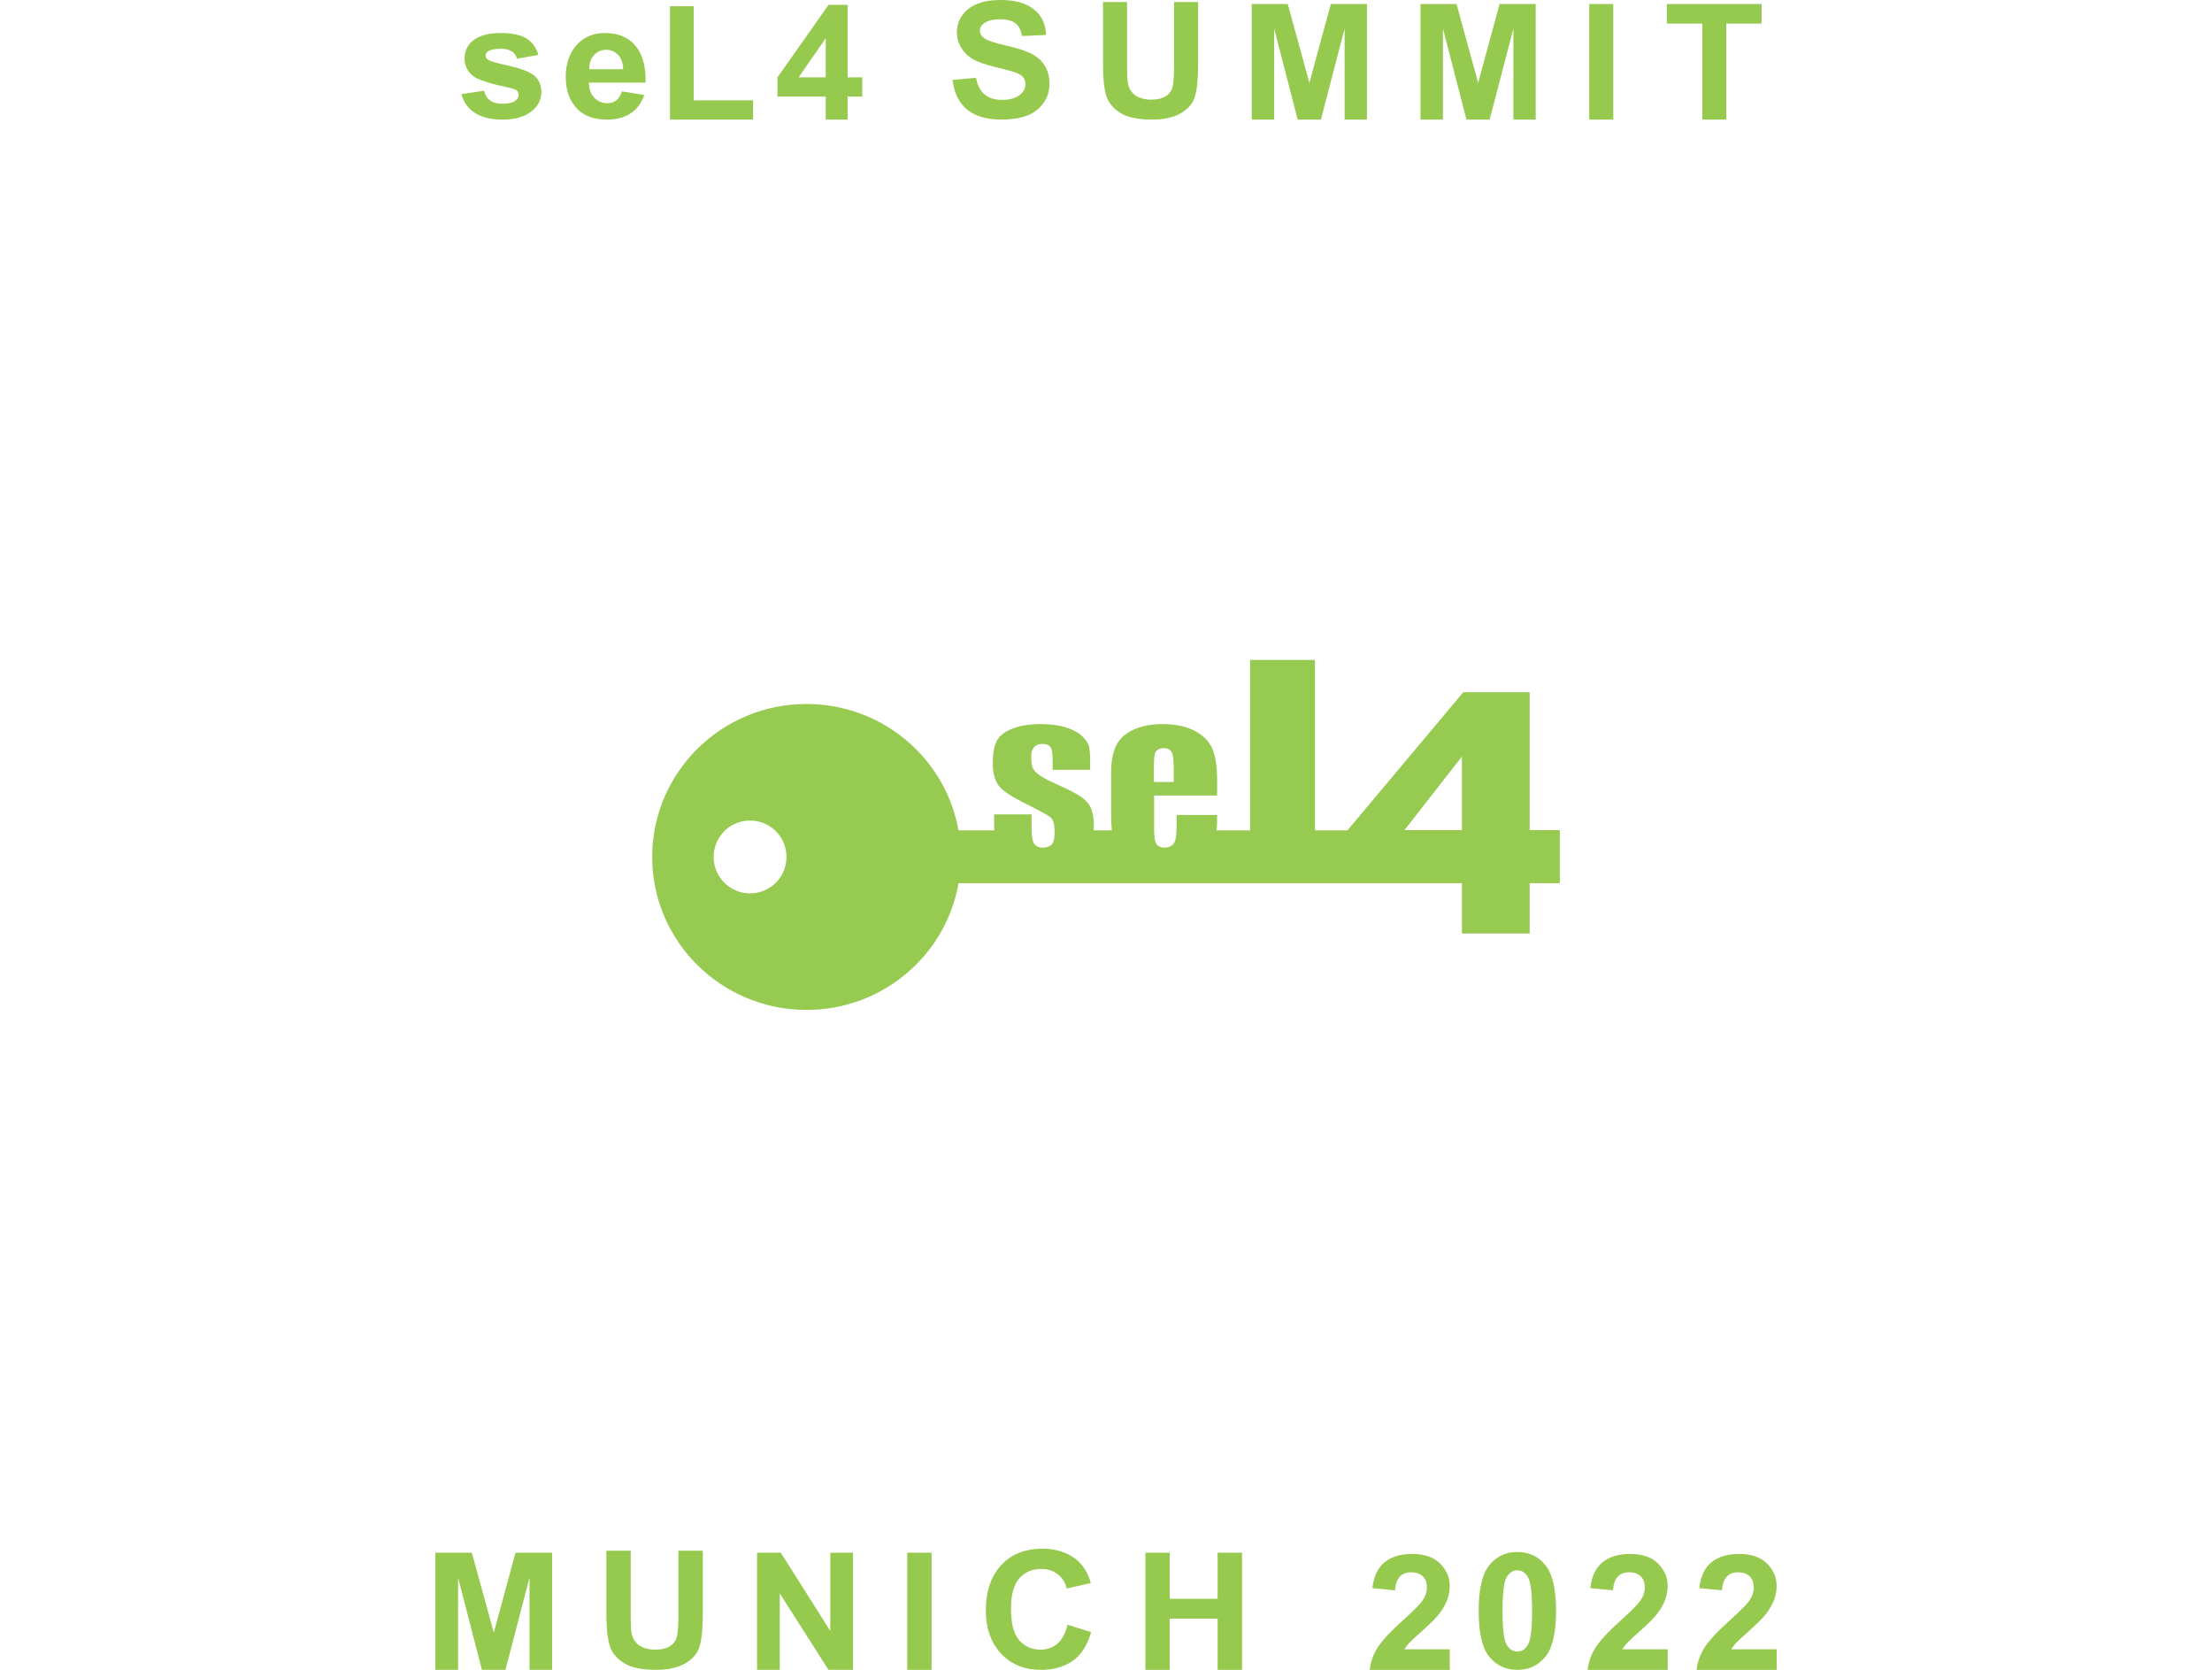
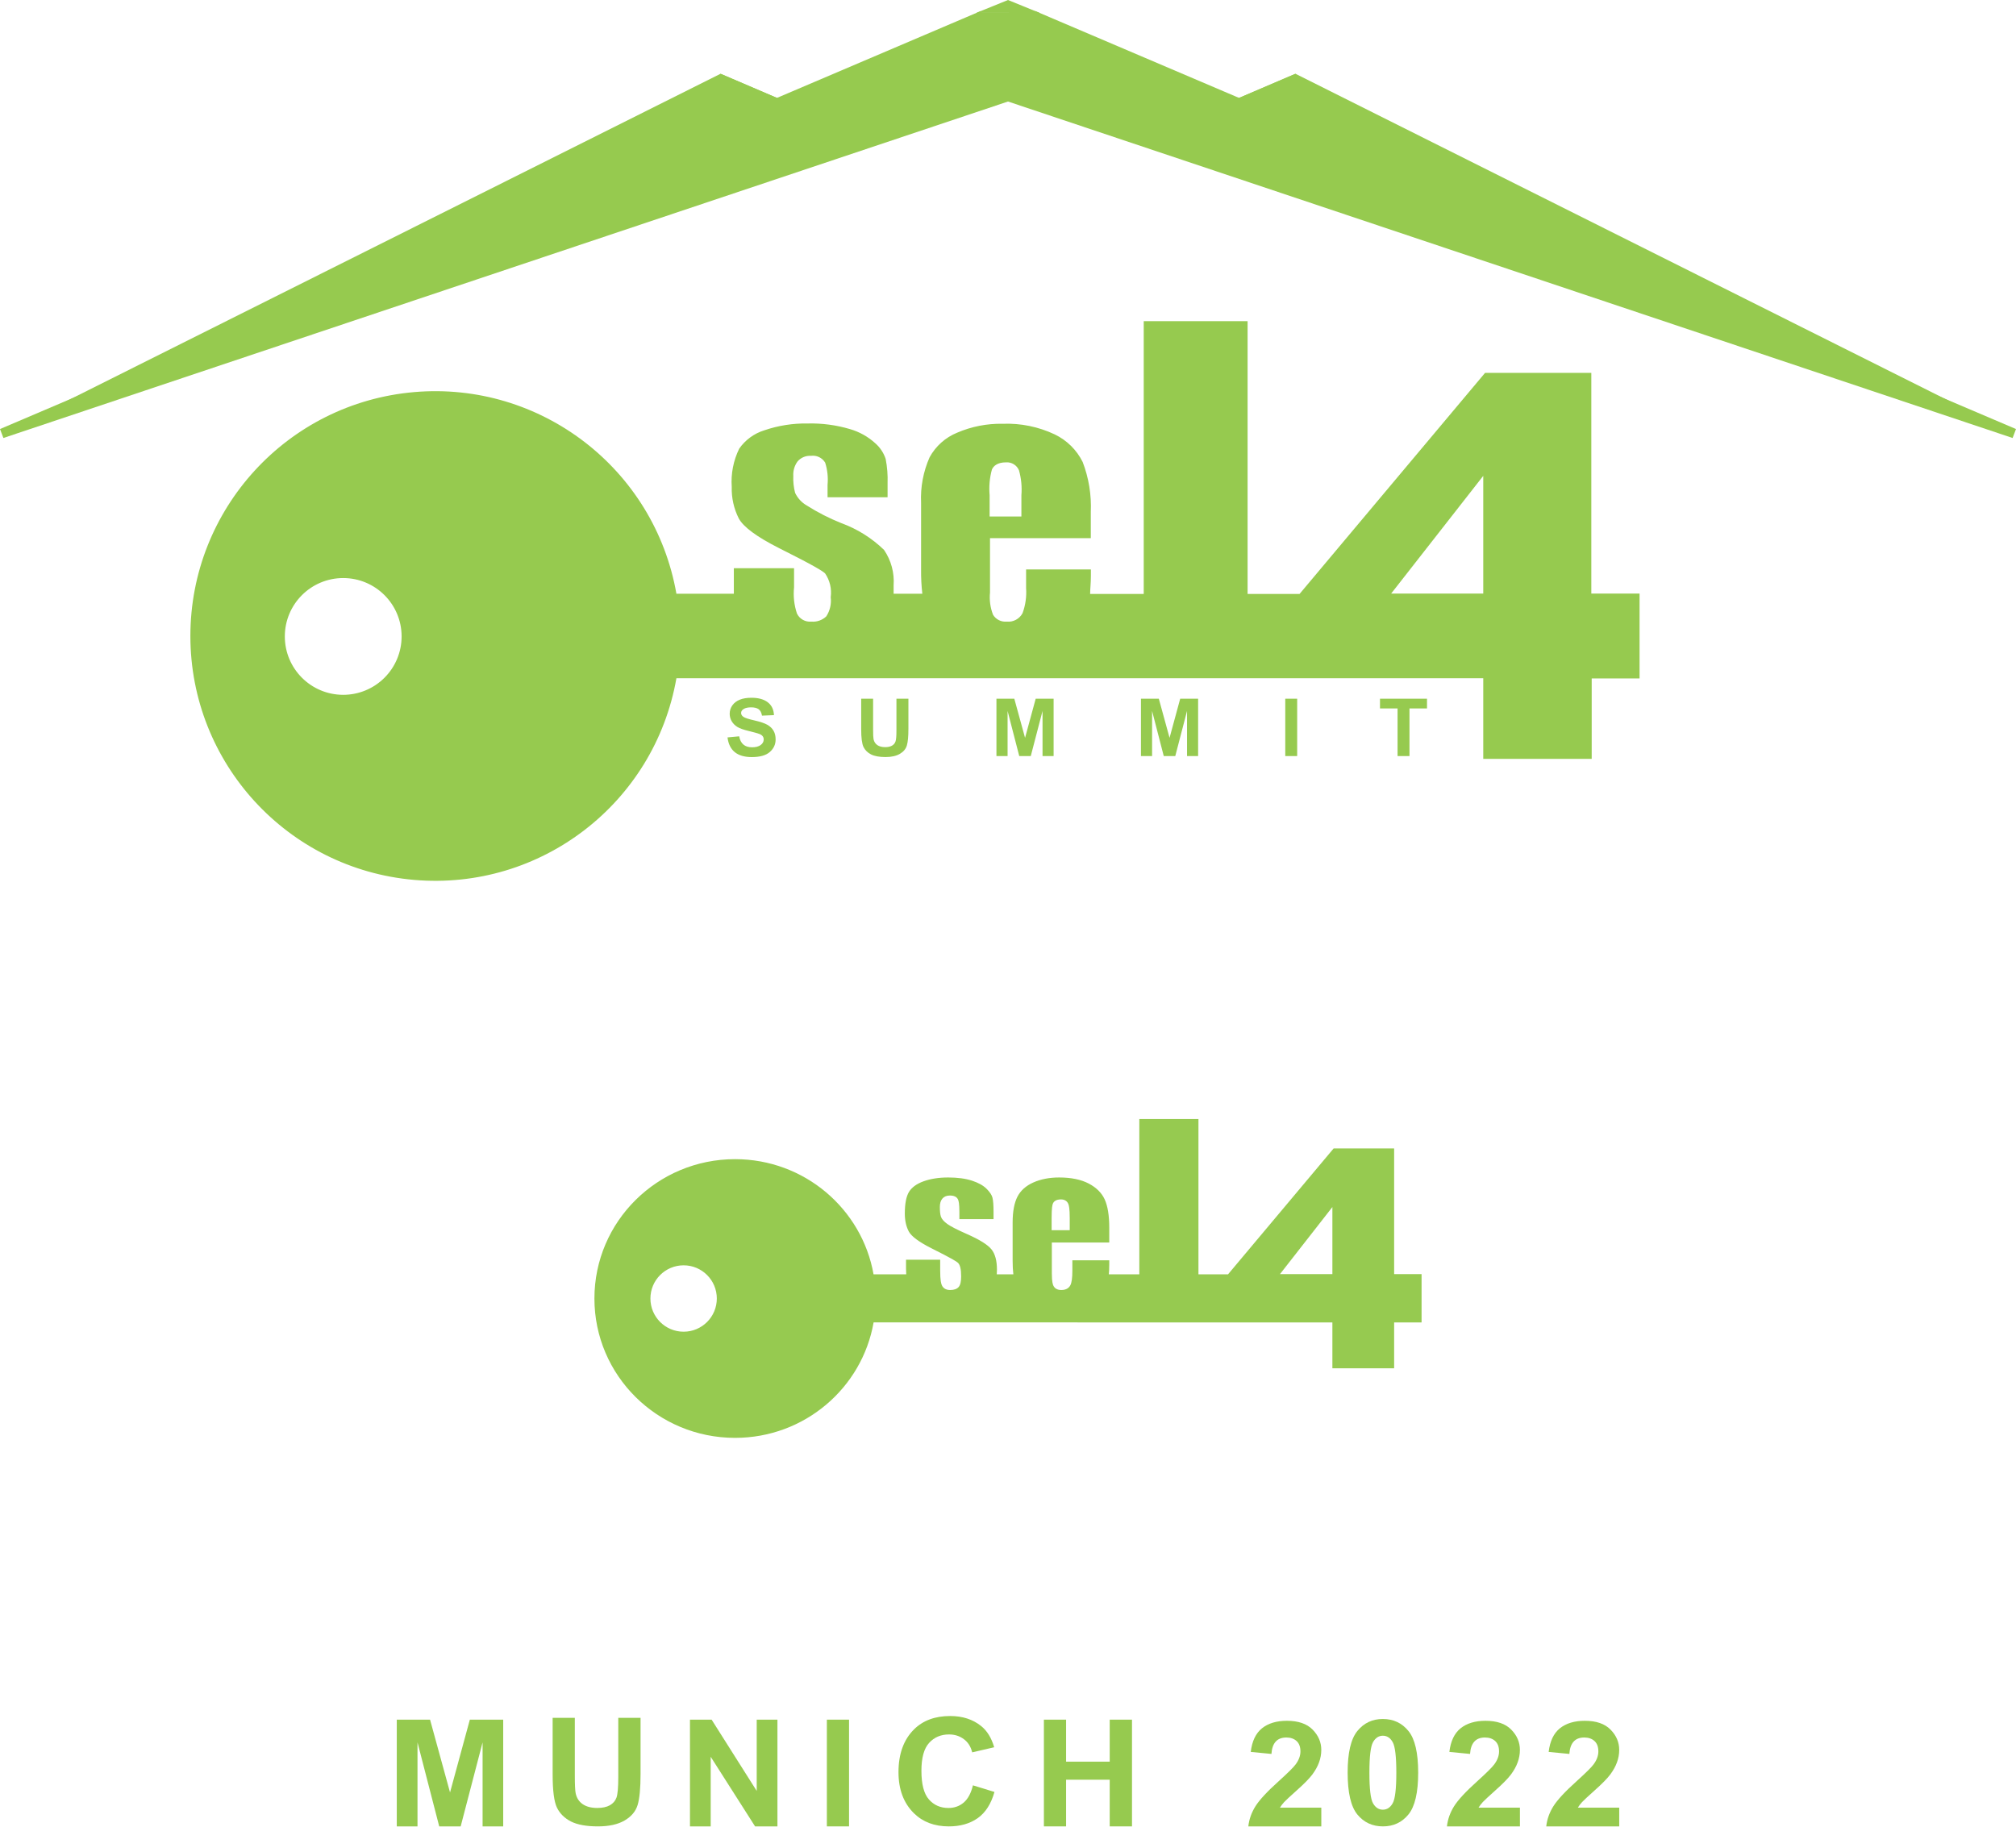
- <svg xmlns="http://www.w3.org/2000/svg" xmlns:xlink="http://www.w3.org/1999/xlink" width="331.243mm" height="250mm" viewBox="0 0 331.243 250" version="1.1" id="svg5" xml:space="preserve">
+ <svg xmlns="http://www.w3.org/2000/svg" xmlns:xlink="http://www.w3.org/1999/xlink" width="331.243mm" height="300.138mm" viewBox="0 0 331.243 300.138" version="1.1" id="svg5" xml:space="preserve">
  <defs id="defs2">
    <color-profile name="Agfa-:-Swop-Standard" xlink:href="file:///WINDOWS/system32/spool/drivers/color/RSWOP.icm" id="color-profile2" />
    <rect x="680.693" y="102.26" width="15.612" height="115.531" id="rect9649" />
    <style id="style824">.cls-1,.cls-2,.cls-3{fill:#96ca4f;}.cls-2,.cls-3{stroke:#96ca4f;stroke-miterlimit:8;}.cls-3{stroke-width:0.25px;}</style>
  </defs>
  <g id="layer1">
    <g id="g1204" transform="scale(1.953098)" />
    <g id="g12656">
      <text xml:space="preserve" transform="scale(0.3829821)" id="text9647" style="font-style:normal;font-weight:normal;font-size:40px;line-height:1.25;font-family:sans-serif;white-space:pre;shape-inside:url(#rect9649);display:inline;fill:#000000;fill-opacity:1;stroke:none" />
      <g id="g3802" transform="scale(1.447491)" />
-       <g id="g258" transform="matrix(1.447491,0,0,1.447491,-38.07087,-174.8212)">
-         <g id="g216">
-           <path style="font-weight:bold;font-stretch:condensed;font-size:5.223px;line-height:10;font-family:Arial;-inkscape-font-specification:'Arial Bold Condensed';text-align:center;letter-spacing:3.917px;word-spacing:0px;text-anchor:middle;fill:#96ca4f;stroke-width:1.397" d="m 124.843,129.043 2.433,-0.228 q 0.411,2.291 2.689,2.291 1.129,0 1.776,-0.465 0.647,-0.473 0.647,-1.166 0,-0.408 -0.226,-0.693 -0.226,-0.285 -0.688,-0.465 -0.462,-0.188 -2.238,-0.62 -1.591,-0.383 -2.33,-0.832 -0.739,-0.448 -1.18,-1.174 -0.431,-0.734 -0.431,-1.574 0,-0.978 0.554,-1.761 0.565,-0.783 1.55,-1.182 0.985,-0.4 2.433,-0.4 2.176,0 3.397,0.938 1.221,0.938 1.293,2.682 l -2.494,0.106 q -0.164,-0.962 -0.708,-1.345 -0.544,-0.383 -1.55,-0.383 -1.006,0 -1.55,0.334 -0.544,0.334 -0.544,0.832 0,0.489 0.493,0.824 0.493,0.334 2.268,0.734 1.878,0.432 2.71,0.913 0.842,0.473 1.283,1.231 0.441,0.75 0.441,1.826 0,1.557 -1.211,2.617 -1.201,1.06 -3.767,1.06 -4.537,0 -5.05,-4.101 z" id="path20783" />
-           <path style="font-weight:bold;font-stretch:condensed;font-size:5.223px;line-height:10;font-family:Arial;-inkscape-font-specification:'Arial Bold Condensed';text-align:center;letter-spacing:3.917px;word-spacing:0px;text-anchor:middle;fill:#96ca4f;stroke-width:1.397" d="m 140.413,120.987 h 2.484 v 6.474 q 0,1.508 0.092,1.965 0.164,0.791 0.78,1.223 0.626,0.432 1.642,0.432 0.862,0 1.406,-0.302 0.544,-0.31 0.739,-0.848 0.205,-0.546 0.205,-2.332 v -6.612 h 2.494 v 6.278 q 0,2.405 -0.328,3.482 -0.318,1.068 -1.458,1.737 -1.129,0.66 -2.987,0.66 -1.93,0 -3.018,-0.546 -1.078,-0.554 -1.57,-1.549 -0.482,-1.003 -0.482,-3.685 z" id="path20781" />
-           <path style="font-weight:bold;font-stretch:condensed;font-size:5.223px;line-height:10;font-family:Arial;-inkscape-font-specification:'Arial Bold Condensed';text-align:center;letter-spacing:3.917px;word-spacing:0px;text-anchor:middle;fill:#96ca4f;stroke-width:1.397" d="m 155.799,133.144 v -11.953 h 3.726 l 2.238,8.153 2.217,-8.153 h 3.736 v 11.953 h -2.309 v -9.409 l -2.453,9.409 h -2.402 l -2.433,-9.409 v 9.409 z" id="path20779" />
-           <path style="font-weight:bold;font-stretch:condensed;font-size:5.223px;line-height:10;font-family:Arial;-inkscape-font-specification:'Arial Bold Condensed';text-align:center;letter-spacing:3.917px;word-spacing:0px;text-anchor:middle;fill:#96ca4f;stroke-width:1.397" d="m 173.258,133.144 v -11.953 h 3.726 l 2.238,8.153 2.217,-8.153 h 3.736 v 11.953 h -2.309 v -9.409 l -2.453,9.409 h -2.402 l -2.433,-9.409 v 9.409 z" id="path20777" />
-           <path style="font-weight:bold;font-stretch:condensed;font-size:5.223px;line-height:10;font-family:Arial;-inkscape-font-specification:'Arial Bold Condensed';text-align:center;letter-spacing:3.917px;word-spacing:0px;text-anchor:middle;fill:#96ca4f;stroke-width:1.397" d="m 190.716,133.144 v -11.953 h 2.484 v 11.953 z" id="path20775" />
-           <path style="font-weight:bold;font-stretch:condensed;font-size:5.223px;line-height:10;font-family:Arial;-inkscape-font-specification:'Arial Bold Condensed';text-align:center;letter-spacing:3.917px;word-spacing:0px;text-anchor:middle;fill:#96ca4f;stroke-width:1.397" d="m 202.407,133.144 v -9.931 h -3.664 v -2.022 h 9.802 v 2.022 h -3.654 v 9.931 z" id="path20771" />
-         </g>
-         <g id="g208" transform="translate(-92.00748,-44.68935)">
-           <path d="m 166.046,175.196 2.346,-0.347 q 0.305,1.347 1.889,1.347 0.843,0 1.259,-0.258 0.416,-0.258 0.416,-0.669 0,-0.282 -0.183,-0.444 -0.193,-0.161 -0.762,-0.282 -2.884,-0.605 -3.666,-1.153 -0.975,-0.686 -0.975,-1.879 0,-1.194 0.955,-1.912 0.954,-0.718 2.772,-0.718 1.736,0 2.64,0.54 0.904,0.532 1.269,1.726 l -2.203,0.395 q -0.294,-1.032 -1.665,-1.032 -0.863,0 -1.229,0.202 -0.366,0.194 -0.366,0.508 0,0.282 0.335,0.468 0.335,0.194 2.082,0.581 1.96,0.436 2.66,1.057 0.69,0.621 0.69,1.654 0,1.242 -1.076,2.049 -1.066,0.807 -2.955,0.807 -1.716,0 -2.803,-0.669 -1.087,-0.678 -1.432,-1.968 z" style="font-weight:bold;font-stretch:condensed;font-size:16.228px;line-height:10;font-family:Arial;-inkscape-font-specification:'Arial Bold Condensed';text-align:center;letter-spacing:3.917px;word-spacing:0px;text-anchor:middle;fill:#96ca4f;stroke-width:0.445" id="path21173" />
-           <path d="m 182.643,174.914 2.325,0.379 q -0.467,1.291 -1.452,1.92 -0.985,0.621 -2.396,0.621 -1.96,0 -3.026,-1.041 -1.259,-1.21 -1.259,-3.388 0,-2.146 1.269,-3.436 1.076,-1.089 2.782,-1.089 1.899,0 2.975,1.113 1.239,1.274 1.239,3.759 l -0.01,0.258 h -5.859 q 0.02,1.016 0.569,1.573 0.558,0.557 1.34,0.557 1.127,0 1.503,-1.226 z m 0.132,-2.291 q -0.03,-1 -0.538,-1.5 -0.508,-0.508 -1.208,-0.508 -0.741,0 -1.249,0.524 -0.518,0.532 -0.508,1.484 z" style="font-weight:bold;font-stretch:condensed;font-size:16.228px;line-height:10;font-family:Arial;-inkscape-font-specification:'Arial Bold Condensed';text-align:center;letter-spacing:3.917px;word-spacing:0px;text-anchor:middle;fill:#96ca4f;stroke-width:0.445" id="path21170" />
-           <path d="m 187.624,177.834 v -11.728 h 2.457 v 9.736 h 6.133 v 1.992 z" style="font-weight:bold;font-stretch:condensed;font-size:16.228px;line-height:10;font-family:Arial;-inkscape-font-specification:'Arial Bold Condensed';text-align:center;letter-spacing:3.917px;word-spacing:0px;text-anchor:middle;fill:#96ca4f;stroke-width:0.445" id="path21167" />
-           <path d="m 203.734,177.834 v -2.379 h -4.996 v -1.984 l 5.29,-7.509 h 1.97 v 7.501 h 1.513 v 1.992 h -1.513 v 2.379 z m 0,-4.372 v -4.041 l -2.803,4.041 z" style="font-weight:bold;font-stretch:condensed;font-size:16.228px;line-height:10;font-family:Arial;-inkscape-font-specification:'Arial Bold Condensed';text-align:center;letter-spacing:3.917px;word-spacing:0px;text-anchor:middle;fill:#96ca4f;stroke-width:0.445" id="path21164" />
-         </g>
-       </g>
-       <g id="g244" transform="matrix(1.447491,0,0,1.447491,-33.82349,15.64337)">
+       <g id="g244" transform="matrix(1.447491,0,0,1.447491,-33.8235,65.78132)">
        <g id="g224">
          <path style="font-weight:bold;font-stretch:condensed;font-size:16.228px;line-height:10;font-family:Arial;-inkscape-font-specification:'Arial Bold Condensed';text-align:center;letter-spacing:12.312px;word-spacing:0px;text-anchor:middle;fill:#96ca4f;stroke-width:1.432" d="m 68.406,161.905 v -12.117 h 3.777 l 2.268,8.266 2.248,-8.266 h 3.788 v 12.117 h -2.341 v -9.538 l -2.487,9.538 h -2.435 l -2.466,-9.538 v 9.538 z" id="path20888" />
          <path style="font-weight:bold;font-stretch:condensed;font-size:16.228px;line-height:10;font-family:Arial;-inkscape-font-specification:'Arial Bold Condensed';text-align:center;letter-spacing:12.312px;word-spacing:0px;text-anchor:middle;fill:#96ca4f;stroke-width:1.432" d="m 86.098,149.581 h 2.518 v 6.563 q 0,1.529 0.094,1.992 0.166,0.802 0.791,1.24 0.635,0.438 1.665,0.438 0.874,0 1.426,-0.306 0.551,-0.314 0.749,-0.86 0.208,-0.554 0.208,-2.364 v -6.703 h 2.529 v 6.364 q 0,2.438 -0.333,3.529 -0.323,1.083 -1.478,1.761 -1.145,0.67 -3.028,0.67 -1.956,0 -3.059,-0.554 -1.093,-0.562 -1.592,-1.57 -0.489,-1.017 -0.489,-3.736 z" id="path20885" />
          <path style="font-weight:bold;font-stretch:condensed;font-size:16.228px;line-height:10;font-family:Arial;-inkscape-font-specification:'Arial Bold Condensed';text-align:center;letter-spacing:12.312px;word-spacing:0px;text-anchor:middle;fill:#96ca4f;stroke-width:1.432" d="m 101.688,161.905 v -12.117 h 2.456 l 5.119,8.092 v -8.092 h 2.352 v 12.117 h -2.539 l -5.036,-7.902 v 7.902 z" id="path20882" />
          <path style="font-weight:bold;font-stretch:condensed;font-size:16.228px;line-height:10;font-family:Arial;-inkscape-font-specification:'Arial Bold Condensed';text-align:center;letter-spacing:12.312px;word-spacing:0px;text-anchor:middle;fill:#96ca4f;stroke-width:1.432" d="m 117.226,161.905 v -12.117 h 2.518 v 12.117 z" id="path20879" />
          <path style="font-weight:bold;font-stretch:condensed;font-size:16.228px;line-height:10;font-family:Arial;-inkscape-font-specification:'Arial Bold Condensed';text-align:center;letter-spacing:12.312px;word-spacing:0px;text-anchor:middle;fill:#96ca4f;stroke-width:1.432" d="m 133.805,157.244 2.445,0.752 q -0.572,2.033 -1.904,2.976 -1.332,0.934 -3.278,0.934 -2.445,0 -3.964,-1.496 -1.748,-1.728 -1.748,-4.662 0,-3.1 1.759,-4.852 1.53,-1.521 4.11,-1.521 2.102,0 3.517,1.141 1.009,0.81 1.478,2.405 l -2.497,0.579 q -0.239,-0.984 -0.957,-1.504 -0.708,-0.529 -1.675,-0.529 -1.384,0 -2.258,0.959 -0.874,0.959 -0.874,3.166 0,2.29 0.853,3.257 0.853,0.967 2.216,0.967 0.999,0 1.727,-0.612 0.728,-0.62 1.051,-1.959 z" id="path20876" />
          <path style="font-weight:bold;font-stretch:condensed;font-size:16.228px;line-height:10;font-family:Arial;-inkscape-font-specification:'Arial Bold Condensed';text-align:center;letter-spacing:12.312px;word-spacing:0px;text-anchor:middle;fill:#96ca4f;stroke-width:1.432" d="m 141.862,161.905 v -12.117 h 2.518 v 4.769 h 4.953 v -4.769 h 2.529 v 12.117 h -2.529 v -5.298 h -4.953 v 5.298 z" id="path20873" />
        </g>
        <g id="g230">
          <path d="m 173.351,159.78 v 2.126 h -8.284 q 0.133,-1.205 0.81,-2.289 0.687,-1.091 2.655,-2.859 1.558,-1.409 1.917,-1.906 0.533,-0.725 0.533,-1.458 0,-0.782 -0.441,-1.181 -0.441,-0.399 -1.159,-0.399 -1.569,0 -1.692,1.865 l -2.348,-0.228 q 0.215,-1.824 1.271,-2.679 1.066,-0.855 2.83,-0.855 1.938,0 2.922,1.002 0.984,1.002 0.984,2.297 0,0.733 -0.256,1.425 -0.246,0.684 -0.769,1.385 -0.523,0.692 -1.743,1.775 -1.138,1.018 -1.446,1.344 -0.297,0.326 -0.482,0.635 z" style="font-weight:bold;font-stretch:condensed;font-size:16.228px;line-height:10;font-family:Arial;-inkscape-font-specification:'Arial Bold Condensed';text-align:center;letter-spacing:3.917px;word-spacing:0px;text-anchor:middle;fill:#96ca4f;stroke-width:0.449" id="path20515" />
          <path d="m 180.338,149.713 q 1.794,0 2.902,1.36 1.107,1.352 1.107,4.74 0,3.38 -1.107,4.74 -1.107,1.352 -2.891,1.352 -1.794,0 -2.902,-1.344 -1.107,-1.344 -1.107,-4.773 0,-3.364 1.107,-4.716 1.107,-1.36 2.891,-1.36 z m 0,1.898 q -0.697,0 -1.118,0.733 -0.41,0.733 -0.41,3.47 0,2.736 0.41,3.47 0.42,0.725 1.118,0.725 0.707,0 1.118,-0.733 0.41,-0.733 0.41,-3.461 0,-2.737 -0.41,-3.47 -0.41,-0.733 -1.118,-0.733 z" style="font-weight:bold;font-stretch:condensed;font-size:16.228px;line-height:10;font-family:Arial;-inkscape-font-specification:'Arial Bold Condensed';text-align:center;letter-spacing:3.917px;word-spacing:0px;text-anchor:middle;fill:#96ca4f;stroke-width:0.449" id="path20517" />
          <path d="m 195.896,159.78 v 2.126 h -8.284 q 0.133,-1.205 0.81,-2.289 0.687,-1.091 2.655,-2.859 1.558,-1.409 1.917,-1.906 0.533,-0.725 0.533,-1.458 0,-0.782 -0.441,-1.181 -0.441,-0.399 -1.159,-0.399 -1.569,0 -1.692,1.865 l -2.348,-0.228 q 0.215,-1.824 1.271,-2.679 1.066,-0.855 2.83,-0.855 1.938,0 2.922,1.002 0.984,1.002 0.984,2.297 0,0.733 -0.256,1.425 -0.246,0.684 -0.769,1.385 -0.523,0.692 -1.743,1.775 -1.138,1.018 -1.446,1.344 -0.297,0.326 -0.482,0.635 z" style="font-weight:bold;font-stretch:condensed;font-size:16.228px;line-height:10;font-family:Arial;-inkscape-font-specification:'Arial Bold Condensed';text-align:center;letter-spacing:3.917px;word-spacing:0px;text-anchor:middle;fill:#96ca4f;stroke-width:0.449" id="path20519" />
          <path d="m 207.168,159.78 v 2.126 h -8.284 q 0.133,-1.205 0.81,-2.289 0.687,-1.091 2.655,-2.859 1.558,-1.409 1.917,-1.906 0.533,-0.725 0.533,-1.458 0,-0.782 -0.441,-1.181 -0.441,-0.399 -1.159,-0.399 -1.569,0 -1.692,1.865 l -2.348,-0.228 q 0.215,-1.824 1.271,-2.679 1.066,-0.855 2.83,-0.855 1.938,0 2.922,1.002 0.984,1.002 0.984,2.297 0,0.733 -0.256,1.425 -0.246,0.684 -0.769,1.385 -0.523,0.692 -1.743,1.775 -1.138,1.018 -1.446,1.344 -0.297,0.326 -0.482,0.635 z" style="font-weight:bold;font-stretch:condensed;font-size:16.228px;line-height:10;font-family:Arial;-inkscape-font-specification:'Arial Bold Condensed';text-align:center;letter-spacing:3.917px;word-spacing:0px;text-anchor:middle;fill:#96ca4f;stroke-width:0.449" id="path20521" />
        </g>
      </g>
-       <g style="clip-rule:evenodd;fill-rule:evenodd;stroke-width:3.003;stroke-linejoin:round;stroke-miterlimit:2" id="g4" transform="matrix(0.08812007,0,0,0.08812007,97.66753,98.80289)">
+       <g style="clip-rule:evenodd;fill-rule:evenodd;stroke-width:3.003;stroke-linejoin:round;stroke-miterlimit:2" id="g4" transform="matrix(0.08812007,0,0,0.08812007,97.66753,183.8961)">
        <g transform="translate(-213.169,-226.395)" id="g3" style="stroke-width:3.003">
          <g transform="scale(4.16667)" id="g2" style="stroke-width:3.003">
            <g transform="translate(381.398,127.634)" id="g1" style="stroke-width:3.003">
              <path d="M 0,-3.9 H -23.445 L 0,-33.905 Z m -125.638,-25.07 c 0,-4.61 0.314,-5.917 0.588,-6.54 0.361,-0.826 1.281,-1.814 3.608,-1.814 1.578,0 2.742,0.726 3.279,2.042 0.268,0.658 0.624,2.026 0.624,6.312 v 5.435 h -8.099 z m -164.685,50.855 c -8.206,0 -14.856,-6.65 -14.856,-14.856 0,-8.206 6.65,-14.856 14.856,-14.856 8.206,0 14.857,6.65 14.857,14.856 0,8.206 -6.651,14.856 -14.857,14.856 M 27.634,-3.9 V -60.14 H 0.56 l -47.253,56.341 v 0.002 h -13.242 v -69.502 h -26.461 v 69.5 h -13.649 c 0.132,-1.304 0.199,-2.796 0.199,-4.584 v -1.698 h -16.515 v 4.73 c 0,3.17 -0.28,5.208 -0.883,6.414 -0.494,0.985 -1.599,2.161 -4.051,2.161 -2.067,0 -3.025,-0.948 -3.462,-1.74 -0.337,-0.605 -0.785,-1.85 -0.785,-5.687 v -13.831 h 25.696 v -6.625 c 0,-5.486 -0.7,-9.775 -2.08,-12.745 -1.341,-2.887 -3.733,-5.249 -7.106,-7.02 -3.436,-1.803 -7.893,-2.718 -13.247,-2.718 -4.367,0 -8.275,0.762 -11.614,2.263 -3.246,1.459 -5.606,3.573 -7.015,6.283 -1.446,2.781 -2.18,6.682 -2.18,11.596 v 17.099 c 0,2.359 0.114,4.375 0.318,6.102 h -7.419 c 0.036,-0.694 0.08,-1.372 0.08,-2.128 0,-3.979 -0.823,-7.021 -2.447,-9.041 -1.676,-2.08 -5.349,-4.377 -10.919,-6.826 -4.435,-1.962 -7.307,-3.432 -8.777,-4.491 -1.609,-1.154 -2.568,-2.246 -2.93,-3.335 -0.32,-0.963 -0.475,-2.375 -0.475,-4.316 0,-1.593 0.37,-2.846 1.104,-3.723 0.783,-0.932 1.924,-1.404 3.389,-1.404 1.853,0 3.07,0.585 3.62,1.739 0.292,0.617 0.627,1.814 0.627,5.642 v 3.18 h 15.285 v -3.402 c 0,-2.836 -0.162,-4.927 -0.483,-6.216 -0.29,-1.171 -1.179,-2.506 -2.643,-3.969 -1.483,-1.482 -3.677,-2.704 -6.519,-3.63 -2.9,-0.945 -6.49,-1.423 -10.673,-1.423 -4.201,0 -7.928,0.586 -11.076,1.74 -3.028,1.112 -5.187,2.684 -6.418,4.673 -1.256,2.03 -1.892,5.312 -1.892,9.755 0,3.088 0.599,5.782 1.782,8.007 1.158,2.174 4.577,4.708 10.16,7.528 9.366,4.69 11.236,5.918 11.837,6.482 0.972,0.954 1.426,2.886 1.426,6.079 0,2.377 -0.356,3.889 -1.122,4.76 -0.784,0.891 -2.068,1.342 -3.814,1.342 -2.227,0 -3.225,-1.129 -3.67,-2.076 -0.332,-0.706 -0.773,-2.162 -0.773,-6.632 v -4.844 h -15.285 v 3.961 c 0,0.914 0.044,1.745 0.092,2.568 h -14.625 c -5.175,-29.281 -30.942,-51.542 -61.972,-51.542 -34.759,0 -62.937,27.924 -62.937,62.37 0,34.446 28.178,62.37 62.937,62.37 31.078,0 56.877,-22.329 61.996,-51.677 L 0,17.731 V 38.247 H 27.634 V 17.731 h 12.28 V -3.9 Z" style="fill:#96ca50;fill-rule:nonzero;stroke-width:3.003" id="path1" />
            </g>
          </g>
        </g>
      </g>
+       <g id="g2-9">
+         <polygon class="cls-2" points="102.2,1.81 105.34,10.07 0.2,45.29 " id="polygon830" transform="matrix(1.572762,0,0,1.572762,-0.0061861,0)" style="fill:#96ca4f;stroke:#96ca4f;stroke-miterlimit:8" />
+         <polygon class="cls-1" points="105.31,0 108.62,1.35 102.01,1.34 " id="polygon828" transform="matrix(1.572762,0,0,1.572762,-0.0061861,0)" style="fill:#96ca4f" />
+         <polygon class="cls-1" points="105.31,9.32 108.33,1.31 102.28,1.31 " id="polygon832" transform="matrix(1.572762,0,0,1.572762,-0.0061861,0)" style="fill:#96ca4f" />
+         <polygon class="cls-2" points="210.42,45.29 108.42,1.81 105.28,10.07 " id="polygon834" transform="matrix(1.572762,0,0,1.572762,-0.0061861,0)" style="fill:#96ca4f;stroke:#96ca4f;stroke-miterlimit:8" />
+         <path class="cls-1" d="m 261.465,97.543 v -36.268 h -17.458 l -30.48,36.331 h -8.54 V 52.782 h -17.064 v 44.824 h -8.807 c 0,-0.834 0.126,-1.793 0.126,-2.957 v -1.069 h -10.648 v 3.051 a 9.94,9.94 0 0 1 -0.582,4.136 2.642,2.642 0 0 1 -2.611,1.384 2.359,2.359 0 0 1 -2.233,-1.117 7.864,7.864 0 0 1 -0.503,-3.665 v -8.933 h 16.561 v -4.294 a 20.446,20.446 0 0 0 -1.337,-8.226 9.924,9.924 0 0 0 -4.592,-4.53 18.37,18.37 0 0 0 -8.54,-1.746 18.071,18.071 0 0 0 -7.486,1.463 9.043,9.043 0 0 0 -4.53,4.042 16.577,16.577 0 0 0 -1.4,7.486 v 11.009 a 31.455,31.455 0 0 0 0.204,3.932 h -4.718 c 0,-0.44 0,-0.881 0,-1.368 a 9.185,9.185 0 0 0 -1.573,-5.835 19.801,19.801 0 0 0 -7.03,-4.404 34.601,34.601 0 0 1 -5.662,-2.894 4.718,4.718 0 0 1 -1.919,-2.076 9.437,9.437 0 0 1 -0.299,-2.784 3.649,3.649 0 0 1 0.708,-2.391 2.674,2.674 0 0 1 2.186,-0.912 2.359,2.359 0 0 1 2.343,1.117 9.216,9.216 0 0 1 0.393,3.649 v 2.045 h 9.861 v -2.296 a 17.536,17.536 0 0 0 -0.315,-4.011 5.851,5.851 0 0 0 -1.699,-2.564 10.506,10.506 0 0 0 -4.199,-2.343 22.49,22.49 0 0 0 -6.889,-0.912 20.949,20.949 0 0 0 -7.14,1.117 7.864,7.864 0 0 0 -4.136,3.02 12.33,12.33 0 0 0 -1.227,6.291 10.773,10.773 0 0 0 1.148,5.159 c 0.739,1.4 2.957,3.035 6.558,4.86 6.039,3.02 7.235,3.822 7.628,4.184 a 5.583,5.583 0 0 1 0.928,3.916 4.718,4.718 0 0 1 -0.723,3.146 3.146,3.146 0 0 1 -2.469,0.865 2.359,2.359 0 0 1 -2.359,-1.337 10.286,10.286 0 0 1 -0.472,-4.294 v -3.146 h -9.893 v 2.548 c 0,0.598 0,1.132 0,1.651 h -9.437 a 40.231,40.231 0 1 0 0,13.887 H 243.709 v 13.243 h 17.819 v -13.211 h 7.864 V 97.543 Z M 56.377,114.183 a 9.594,9.594 0 1 1 9.61,-9.594 9.594,9.594 0 0 1 -9.61,9.594 z M 162.602,81.375 a 11.906,11.906 0 0 1 0.377,-4.215 c 0.236,-0.535 0.834,-1.18 2.328,-1.18 a 2.139,2.139 0 0 1 2.123,1.321 11.623,11.623 0 0 1 0.393,4.073 v 3.507 h -5.222 z M 243.709,97.543 H 228.579 L 243.709,78.198 Z" id="path858" style="fill:#96ca4f;stroke-width:1.573" />
+         <path id="path1025" style="font-weight:bold;font-stretch:condensed;font-size:5.223px;line-height:10;font-family:Arial;-inkscape-font-specification:'Arial Bold Condensed';text-align:center;letter-spacing:3.917px;word-spacing:0px;text-anchor:middle;fill:#96ca4f;stroke-width:1.101" d="m 229.63,124.247 v -7.827 h -2.888 v -1.594 h 7.726 v 1.594 h -2.88 v 7.827 z m -18.453,0 v -9.421 h 1.958 v 9.421 z m -23.711,0 v -9.421 h 2.937 l 1.764,6.426 1.747,-6.426 h 2.945 v 9.421 h -1.82 v -7.416 l -1.933,7.416 h -1.893 l -1.917,-7.416 v 7.416 z m -23.743,0 v -9.421 h 2.937 l 1.764,6.426 1.747,-6.426 h 2.945 v 9.421 h -1.82 v -7.416 l -1.933,7.416 h -1.893 l -1.917,-7.416 v 7.416 z m -22.223,-9.421 h 1.958 v 5.102 q 0,1.189 0.073,1.549 0.129,0.623 0.615,0.964 0.493,0.341 1.294,0.341 0.68,0 1.108,-0.238 0.429,-0.244 0.582,-0.668 0.162,-0.431 0.162,-1.838 v -5.212 h 1.966 v 4.948 q 0,1.896 -0.259,2.744 -0.251,0.842 -1.149,1.369 -0.89,0.521 -2.354,0.521 -1.521,0 -2.378,-0.431 -0.849,-0.437 -1.238,-1.221 -0.38,-0.79 -0.38,-2.905 z m -21.964,6.355 1.917,-0.18 q 0.324,1.806 2.12,1.806 0.89,0 1.4,-0.366 0.51,-0.373 0.51,-0.919 0,-0.321 -0.178,-0.546 -0.178,-0.225 -0.542,-0.366 -0.364,-0.148 -1.764,-0.488 -1.254,-0.302 -1.836,-0.655 -0.582,-0.353 -0.93,-0.925 -0.34,-0.578 -0.34,-1.24 0,-0.771 0.437,-1.388 0.445,-0.617 1.222,-0.932 0.777,-0.315 1.917,-0.315 1.715,0 2.678,0.739 0.963,0.739 1.019,2.114 l -1.966,0.084 q -0.129,-0.758 -0.558,-1.06 -0.429,-0.302 -1.222,-0.302 -0.793,0 -1.222,0.263 -0.429,0.263 -0.429,0.655 0,0.386 0.388,0.649 0.388,0.263 1.788,0.578 1.48,0.341 2.136,0.72 0.663,0.373 1.011,0.97 0.348,0.591 0.348,1.439 0,1.227 -0.955,2.063 -0.947,0.835 -2.969,0.835 -3.576,0 -3.98,-3.232 z" />
+         <path style="fill:#96ca4f;fill-opacity:1;stroke:none;stroke-width:1.89" id="path43980-0" transform="matrix(-0.9895167,0.4106424,0.2266425,0.05302387,557.027,-162.2885)" d="M 431.416,-51.821 566.486,16.893 439.443,99.509 Z" />
+         <path style="fill:#96ca4f;fill-opacity:1;stroke-width:1.89" id="path1277" transform="matrix(0.6091599,-0.4740221,0.3825809,0.6138147,76.64089,26.43076)" d="m 65.948,36.142 -18.999,0.507 9.061,-16.707 z" />
+         <path style="fill:#96ca4f;fill-opacity:1;stroke:none;stroke-width:1.89" id="path43980-0-9" transform="matrix(0.9895167,0.4106424,-0.2266425,0.05302387,-225.7842,-162.2885)" d="M 431.416,-51.821 566.486,16.893 439.443,99.509 Z" />
+         <path style="fill:#96ca4f;fill-opacity:1;stroke-width:1.89" id="path1277-2" transform="matrix(-0.6091599,-0.4740221,-0.3825809,0.6138147,254.6018,26.43076)" d="m 65.948,36.142 -18.999,0.507 9.061,-16.707 z" />
+       </g>
    </g>
  </g>
</svg>
